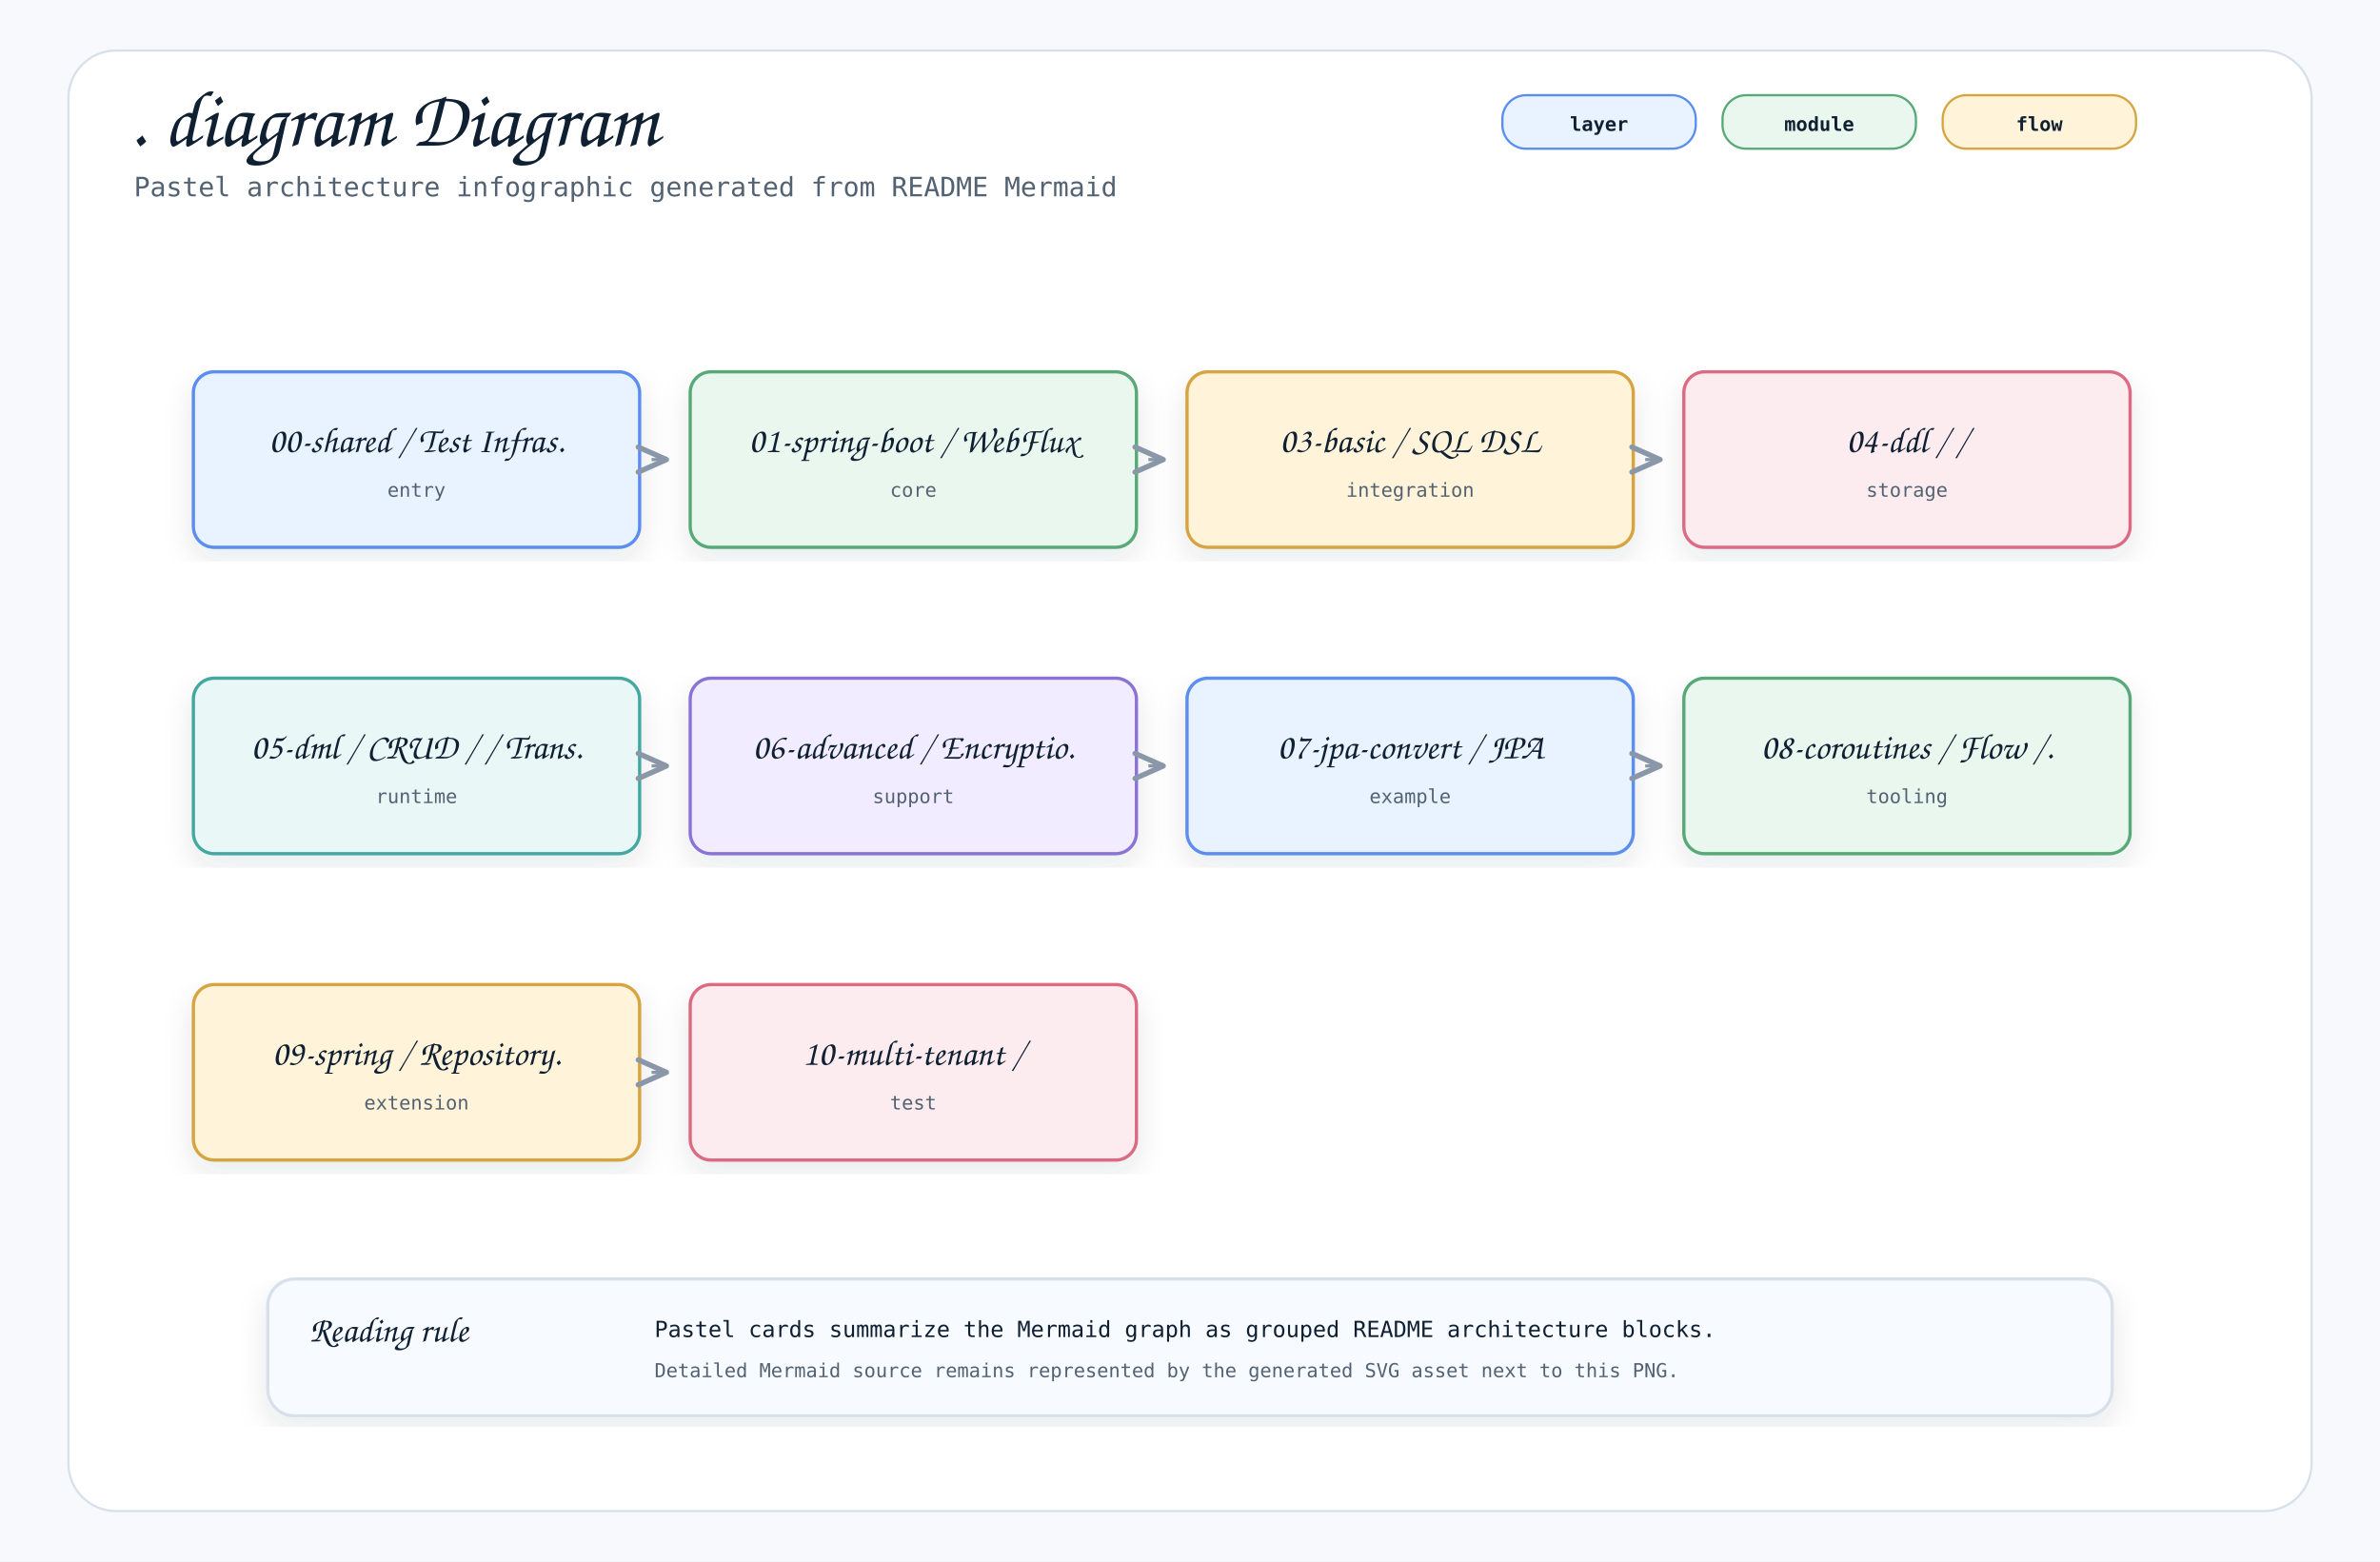
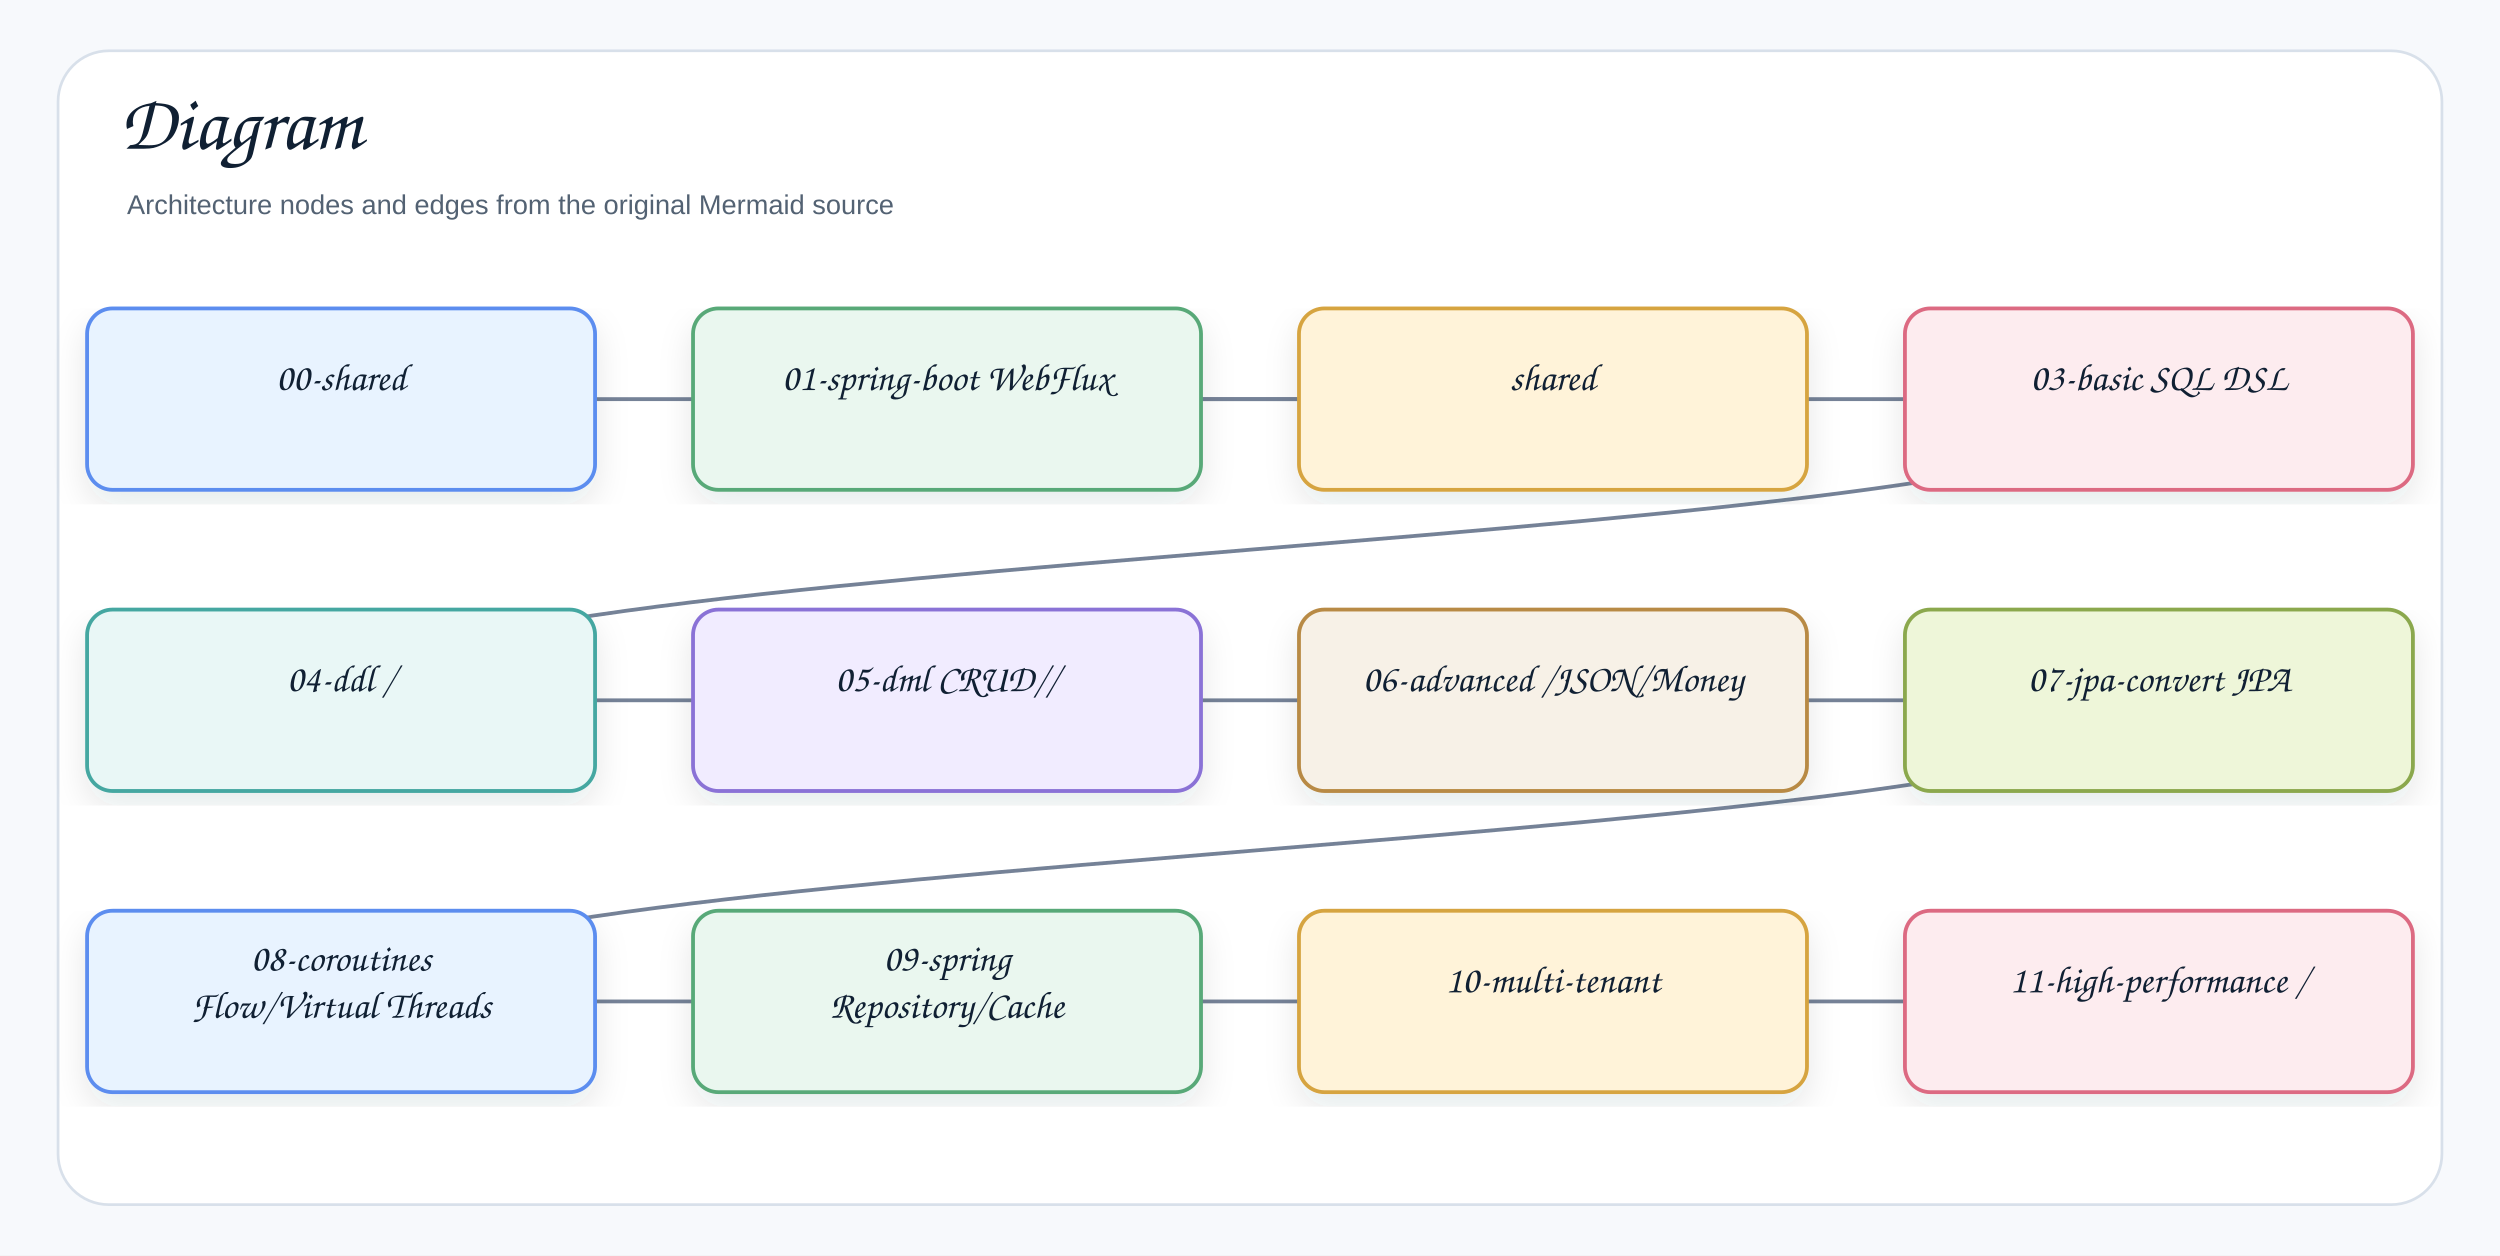
- <svg xmlns="http://www.w3.org/2000/svg" width="1600" height="1050" viewBox="0 0 1600 1050" role="img" aria-label=". diagram Diagram">
+ <svg xmlns="http://www.w3.org/2000/svg" width="1378" height="692" viewBox="0 0 1378 692" role="img" aria-label="Diagram">
  <defs>
    <filter id="shadow" x="-8%" y="-8%" width="116%" height="116%">
-       <feDropShadow dx="0" dy="8" stdDeviation="10" flood-color="#1f2937" flood-opacity="0.10" />
+       <feDropShadow dx="0" dy="8" stdDeviation="9" flood-color="#1f2937" flood-opacity="0.10" />
    </filter>
    <marker id="openArrow" markerWidth="12" markerHeight="10" refX="10" refY="5" orient="auto" markerUnits="strokeWidth">
-       <path d="M 1 1 L 10 5 L 1 9" fill="none" stroke="#8a97a8" stroke-width="1.7" stroke-linecap="round" stroke-linejoin="round" />
+       <path d="M 1 1 L 10 5 L 1 9" fill="none" stroke="#758297" stroke-width="1.8" stroke-linecap="round" stroke-linejoin="round" />
    </marker>
    <marker id="inherit" markerWidth="14" markerHeight="12" refX="12" refY="6" orient="auto" markerUnits="strokeWidth">
-       <path d="M 0 1 L 12 6 L 0 11 Z" fill="#ffffff" stroke="#8a97a8" stroke-width="1.7" />
+       <path d="M 0 1 L 12 6 L 0 11 Z" fill="#ffffff" stroke="#758297" stroke-width="1.8" />
    </marker>
    <style>
-     .canvas { fill: #f7f9fc; }
-     .frame { fill: #ffffff; stroke: #d8e0ea; stroke-width: 1.5; }
-     .title { font-family: "Architects Daughter", "Comic Mono", cursive; font-size: 54px; font-weight: 400; fill: #102033; }
-     .subtitle { font-family: "Comic Mono", "SFMono-Regular", Menlo, Consolas, monospace; font-size: 18px; fill: #536273; }
-     .label { font-family: "Architects Daughter", "Comic Mono", cursive; font-size: 30px; font-weight: 400; fill: #102033; }
-     .smallLabel { font-family: "Architects Daughter", "Comic Mono", cursive; font-size: 24px; font-weight: 400; fill: #102033; }
-     .mono { font-family: "Comic Mono", "SFMono-Regular", Menlo, Consolas, monospace; font-size: 15px; fill: #102033; }
-     .small { font-family: "Comic Mono", "SFMono-Regular", Menlo, Consolas, monospace; font-size: 13px; fill: #536273; }
-     .strong { font-family: "Comic Mono", "SFMono-Regular", Menlo, Consolas, monospace; font-size: 15px; font-weight: 700; fill: #102033; }
-     .card { stroke-width: 2.2; filter: url(#shadow); }
-     .line { stroke: #8a97a8; stroke-width: 2.1; fill: none; marker-end: url(#openArrow); }
-     .softLine { stroke: #8a97a8; stroke-width: 2.1; fill: none; }
-     .dashed { stroke: #8a97a8; stroke-width: 2.1; stroke-dasharray: 7 6; fill: none; marker-end: url(#openArrow); }
-     .inheritLine { stroke: #8a97a8; stroke-width: 2.2; fill: none; marker-end: url(#inherit); }
-     .implLine { stroke: #8a97a8; stroke-width: 2.2; stroke-dasharray: 8 7; fill: none; marker-end: url(#inherit); }
-     .compartment { stroke-width: 1.6; fill: none; }
-     .chip { stroke-width: 1.5; rx: 16; }
-     .chipText { font-family: "Comic Mono", "SFMono-Regular", Menlo, Consolas, monospace; font-size: 13px; font-weight: 700; fill: #102033; }
+     .canvas{fill:#f7f9fc}.frame{fill:#fff;stroke:#d8e0ea;stroke-width:1.5}
+     .title{font-family:"Architects Daughter","Comic Sans MS","Comic Sans",cursive;font-size:43px;font-weight:400;fill:#102033}
+     .subtitle{font-family:"Comic Sans MS","Comic Sans","Comic Neue",Arial,sans-serif;font-size:15px;font-weight:400;fill:#536273}
+     .label{font-family:"Architects Daughter","Comic Sans MS","Comic Sans",cursive;font-size:25px;font-weight:400;fill:#102033}
+     .smallLabel{font-family:"Architects Daughter","Comic Sans MS","Comic Sans",cursive;font-size:21px;font-weight:400;fill:#102033}
+     .mono{font-family:"Comic Sans MS","Comic Sans","Comic Neue",Arial,sans-serif;font-size:12px;font-weight:400;fill:#102033}
+     .small{font-family:"Comic Sans MS","Comic Sans","Comic Neue",Arial,sans-serif;font-size:12px;font-weight:400;fill:#536273}
+     .strong{font-family:"Comic Sans MS","Comic Sans","Comic Neue",Arial,sans-serif;font-size:13px;font-weight:400;fill:#102033}
+     .card{stroke-width:2.1;filter:url(#shadow)}.compartment{stroke-width:1.5;fill:none}
+     .line{stroke:#758297;stroke-width:2.1;fill:none;marker-end:url(#openArrow)}
+     .plainLine{stroke:#758297;stroke-width:2.1;fill:none}
+     .dashed{stroke:#758297;stroke-width:2.1;stroke-dasharray:7 6;fill:none;marker-end:url(#openArrow)}
+     .inheritLine{stroke:#758297;stroke-width:2.2;fill:none;marker-end:url(#inherit)}
+     .implLine{stroke:#758297;stroke-width:2.2;stroke-dasharray:8 7;fill:none;marker-end:url(#inherit)}
  </style>
  </defs>
-   <rect class="canvas" width="1600" height="1050" />
-   <rect class="frame" x="46" y="34" width="1508" height="982" rx="32" />
-   <text class="title" x="86" y="98">. diagram Diagram</text>
-   <text class="subtitle" x="90" y="132">Pastel architecture infographic generated from README Mermaid</text>
-   <rect class="chip" x="1010" y="64" width="130" height="36" fill="#e8f3ff" stroke="#5b8def" />
-   <text class="chipText" x="1075" y="88" text-anchor="middle">layer</text>
-   <rect class="chip" x="1158" y="64" width="130" height="36" fill="#eaf7ef" stroke="#58a978" />
-   <text class="chipText" x="1223" y="88" text-anchor="middle">module</text>
-   <rect class="chip" x="1306" y="64" width="130" height="36" fill="#fff3d9" stroke="#d6a441" />
-   <text class="chipText" x="1371" y="88" text-anchor="middle">flow</text>
-   <g transform="translate(130,250)">
-     <rect class="card" x="0" y="0" width="300" height="118" rx="14" fill="#e8f3ff" stroke="#5b8def" />
-     <text class="smallLabel" x="150" y="54" text-anchor="middle">00-shared / Test Infras.</text>
-     <text class="small" x="150" y="84" text-anchor="middle">entry</text>
+   <rect class="canvas" width="1378" height="692" />
+   <rect class="frame" x="32" y="28" width="1314" height="636" rx="28" />
+   <text class="title" x="66" y="82">Diagram</text>
+   <text class="subtitle" x="70" y="118">Architecture nodes and edges from the original Mermaid source</text>
+   <path class="line" d="M856 552 C856 552 1190 552 1190 552" />
+   <path class="line" d="M522 552 C522 552 856 552 856 552" />
+   <path class="line" d="M188 552 C188 552 522 552 522 552" />
+   <path class="line" d="M1190 386 C1190 469 188 469 188 552" />
+   <path class="line" d="M856 386 C856 386 1190 386 1190 386" />
+   <path class="line" d="M522 386 C522 386 856 386 856 386" />
+   <path class="line" d="M188 386 C188 386 522 386 522 386" />
+   <path class="line" d="M1190 220 C1190 303 188 303 188 386" />
+   <path class="line" d="M522 220 C522 220 1190 220 1190 220" />
+   <path class="line" d="M188 220 C188 220 856 220 856 220" />
+   <g transform="translate(48,170)">
+     <rect class="card" x="0" y="0" width="280" height="100" rx="14" fill="#E8F3FF" stroke="#5B8DEF" />
+     <text class="smallLabel" x="140" y="45" text-anchor="middle">00-shared</text>
  </g>
-   <g transform="translate(464,250)">
-     <rect class="card" x="0" y="0" width="300" height="118" rx="14" fill="#eaf7ef" stroke="#58a978" />
-     <text class="smallLabel" x="150" y="54" text-anchor="middle">01-spring-boot / WebFlux</text>
-     <text class="small" x="150" y="84" text-anchor="middle">core</text>
+   <g transform="translate(382,170)">
+     <rect class="card" x="0" y="0" width="280" height="100" rx="14" fill="#EAF7EF" stroke="#58A978" />
+     <text class="smallLabel" x="140" y="45" text-anchor="middle">01-spring-boot WebFlux</text>
  </g>
-   <path class="line" d="M438 309 L448 309" />
-   <g transform="translate(798,250)">
-     <rect class="card" x="0" y="0" width="300" height="118" rx="14" fill="#fff3d9" stroke="#d6a441" />
-     <text class="smallLabel" x="150" y="54" text-anchor="middle">03-basic / SQL DSL</text>
-     <text class="small" x="150" y="84" text-anchor="middle">integration</text>
+   <g transform="translate(716,170)">
+     <rect class="card" x="0" y="0" width="280" height="100" rx="14" fill="#FFF3D9" stroke="#D6A441" />
+     <text class="smallLabel" x="140" y="45" text-anchor="middle">shared</text>
  </g>
-   <path class="line" d="M772 309 L782 309" />
-   <g transform="translate(1132,250)">
-     <rect class="card" x="0" y="0" width="300" height="118" rx="14" fill="#fdecef" stroke="#dc6b82" />
-     <text class="smallLabel" x="150" y="54" text-anchor="middle">04-ddl / /</text>
-     <text class="small" x="150" y="84" text-anchor="middle">storage</text>
+   <g transform="translate(1050,170)">
+     <rect class="card" x="0" y="0" width="280" height="100" rx="14" fill="#FDECEF" stroke="#DC6B82" />
+     <text class="smallLabel" x="140" y="45" text-anchor="middle">03-basic SQL DSL</text>
  </g>
-   <path class="line" d="M1106 309 L1116 309" />
-   <g transform="translate(130,456)">
-     <rect class="card" x="0" y="0" width="300" height="118" rx="14" fill="#e9f7f6" stroke="#45a7a1" />
-     <text class="smallLabel" x="150" y="54" text-anchor="middle">05-dml / CRUD / / Trans.</text>
-     <text class="small" x="150" y="84" text-anchor="middle">runtime</text>
+   <g transform="translate(48,336)">
+     <rect class="card" x="0" y="0" width="280" height="100" rx="14" fill="#E9F7F6" stroke="#45A7A1" />
+     <text class="smallLabel" x="140" y="45" text-anchor="middle">04-ddl /</text>
  </g>
-   <g transform="translate(464,456)">
-     <rect class="card" x="0" y="0" width="300" height="118" rx="14" fill="#f1ecff" stroke="#8a72d6" />
-     <text class="smallLabel" x="150" y="54" text-anchor="middle">06-advanced / Encryptio.</text>
-     <text class="small" x="150" y="84" text-anchor="middle">support</text>
+   <g transform="translate(382,336)">
+     <rect class="card" x="0" y="0" width="280" height="100" rx="14" fill="#F1ECFF" stroke="#8A72D6" />
+     <text class="smallLabel" x="140" y="45" text-anchor="middle">05-dml CRUD//</text>
  </g>
-   <path class="line" d="M438 515 L448 515" />
-   <g transform="translate(798,456)">
-     <rect class="card" x="0" y="0" width="300" height="118" rx="14" fill="#e8f3ff" stroke="#5b8def" />
-     <text class="smallLabel" x="150" y="54" text-anchor="middle">07-jpa-convert / JPA</text>
-     <text class="small" x="150" y="84" text-anchor="middle">example</text>
+   <g transform="translate(716,336)">
+     <rect class="card" x="0" y="0" width="280" height="100" rx="14" fill="#F7F1E7" stroke="#B88A44" />
+     <text class="smallLabel" x="140" y="45" text-anchor="middle">06-advanced /JSON/Money</text>
  </g>
-   <path class="line" d="M772 515 L782 515" />
-   <g transform="translate(1132,456)">
-     <rect class="card" x="0" y="0" width="300" height="118" rx="14" fill="#eaf7ef" stroke="#58a978" />
-     <text class="smallLabel" x="150" y="54" text-anchor="middle">08-coroutines / Flow /.</text>
-     <text class="small" x="150" y="84" text-anchor="middle">tooling</text>
+   <g transform="translate(1050,336)">
+     <rect class="card" x="0" y="0" width="280" height="100" rx="14" fill="#EEF6D9" stroke="#8BA84D" />
+     <text class="smallLabel" x="140" y="45" text-anchor="middle">07-jpa-convert JPA</text>
  </g>
-   <path class="line" d="M1106 515 L1116 515" />
-   <g transform="translate(130,662)">
-     <rect class="card" x="0" y="0" width="300" height="118" rx="14" fill="#fff3d9" stroke="#d6a441" />
-     <text class="smallLabel" x="150" y="54" text-anchor="middle">09-spring / Repository.</text>
-     <text class="small" x="150" y="84" text-anchor="middle">extension</text>
+   <g transform="translate(48,502)">
+     <rect class="card" x="0" y="0" width="280" height="100" rx="14" fill="#E8F3FF" stroke="#5B8DEF" />
+     <text class="smallLabel" x="140" y="33" text-anchor="middle">08-coroutines</text>
+     <text class="smallLabel" x="140" y="59" text-anchor="middle">Flow/Virtual Threads</text>
  </g>
-   <g transform="translate(464,662)">
-     <rect class="card" x="0" y="0" width="300" height="118" rx="14" fill="#fdecef" stroke="#dc6b82" />
-     <text class="smallLabel" x="150" y="54" text-anchor="middle">10-multi-tenant /</text>
-     <text class="small" x="150" y="84" text-anchor="middle">test</text>
+   <g transform="translate(382,502)">
+     <rect class="card" x="0" y="0" width="280" height="100" rx="14" fill="#EAF7EF" stroke="#58A978" />
+     <text class="smallLabel" x="140" y="33" text-anchor="middle">09-spring</text>
+     <text class="smallLabel" x="140" y="59" text-anchor="middle">Repository/Cache</text>
  </g>
-   <path class="line" d="M438 721 L448 721" />
-   <g transform="translate(180,860)">
-     <rect class="card" x="0" y="0" width="1240" height="92" rx="18" fill="#f7fbff" stroke="#d8e0ea" />
-     <text class="smallLabel" x="28" y="42">Reading rule</text>
-     <text class="mono" x="260" y="39">Pastel cards summarize the Mermaid graph as grouped README architecture blocks.</text>
-     <text class="small" x="260" y="66">Detailed Mermaid source remains represented by the generated SVG asset next to this PNG.</text>
+   <g transform="translate(716,502)">
+     <rect class="card" x="0" y="0" width="280" height="100" rx="14" fill="#FFF3D9" stroke="#D6A441" />
+     <text class="smallLabel" x="140" y="45" text-anchor="middle">10-multi-tenant</text>
+   </g>
+   <g transform="translate(1050,502)">
+     <rect class="card" x="0" y="0" width="280" height="100" rx="14" fill="#FDECEF" stroke="#DC6B82" />
+     <text class="smallLabel" x="140" y="45" text-anchor="middle">11-high-performance /</text>
  </g>
</svg>
